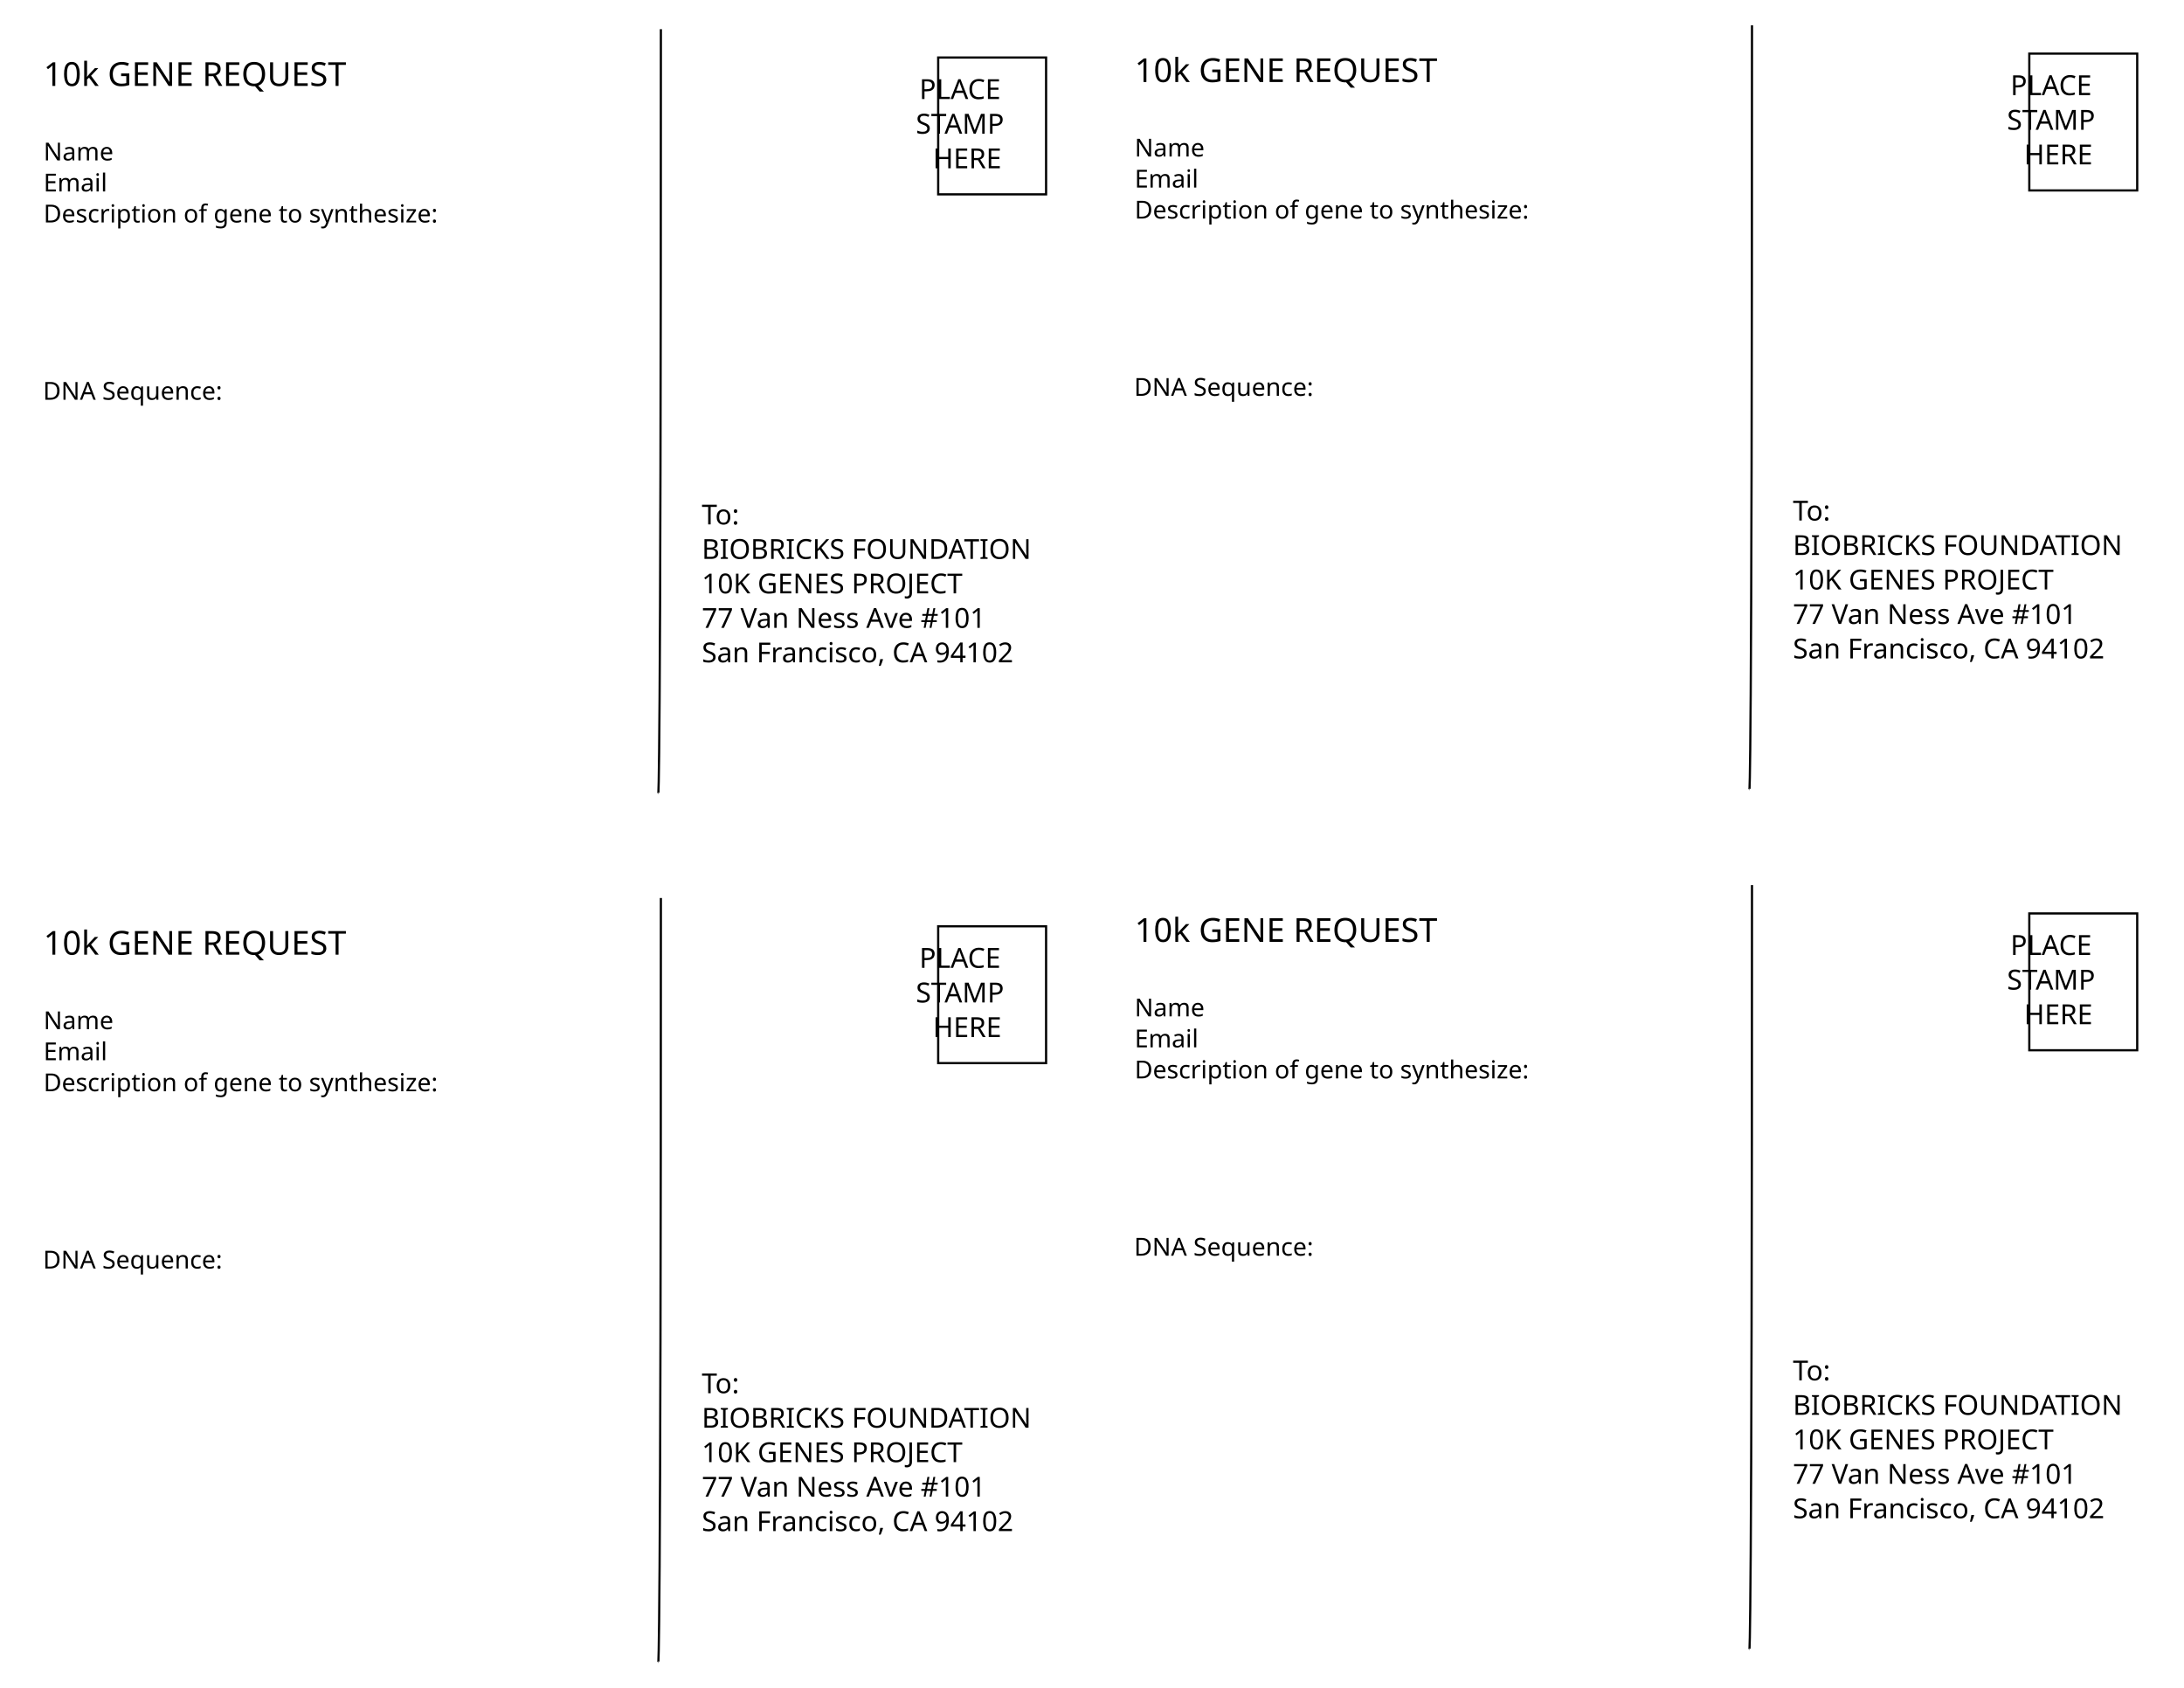
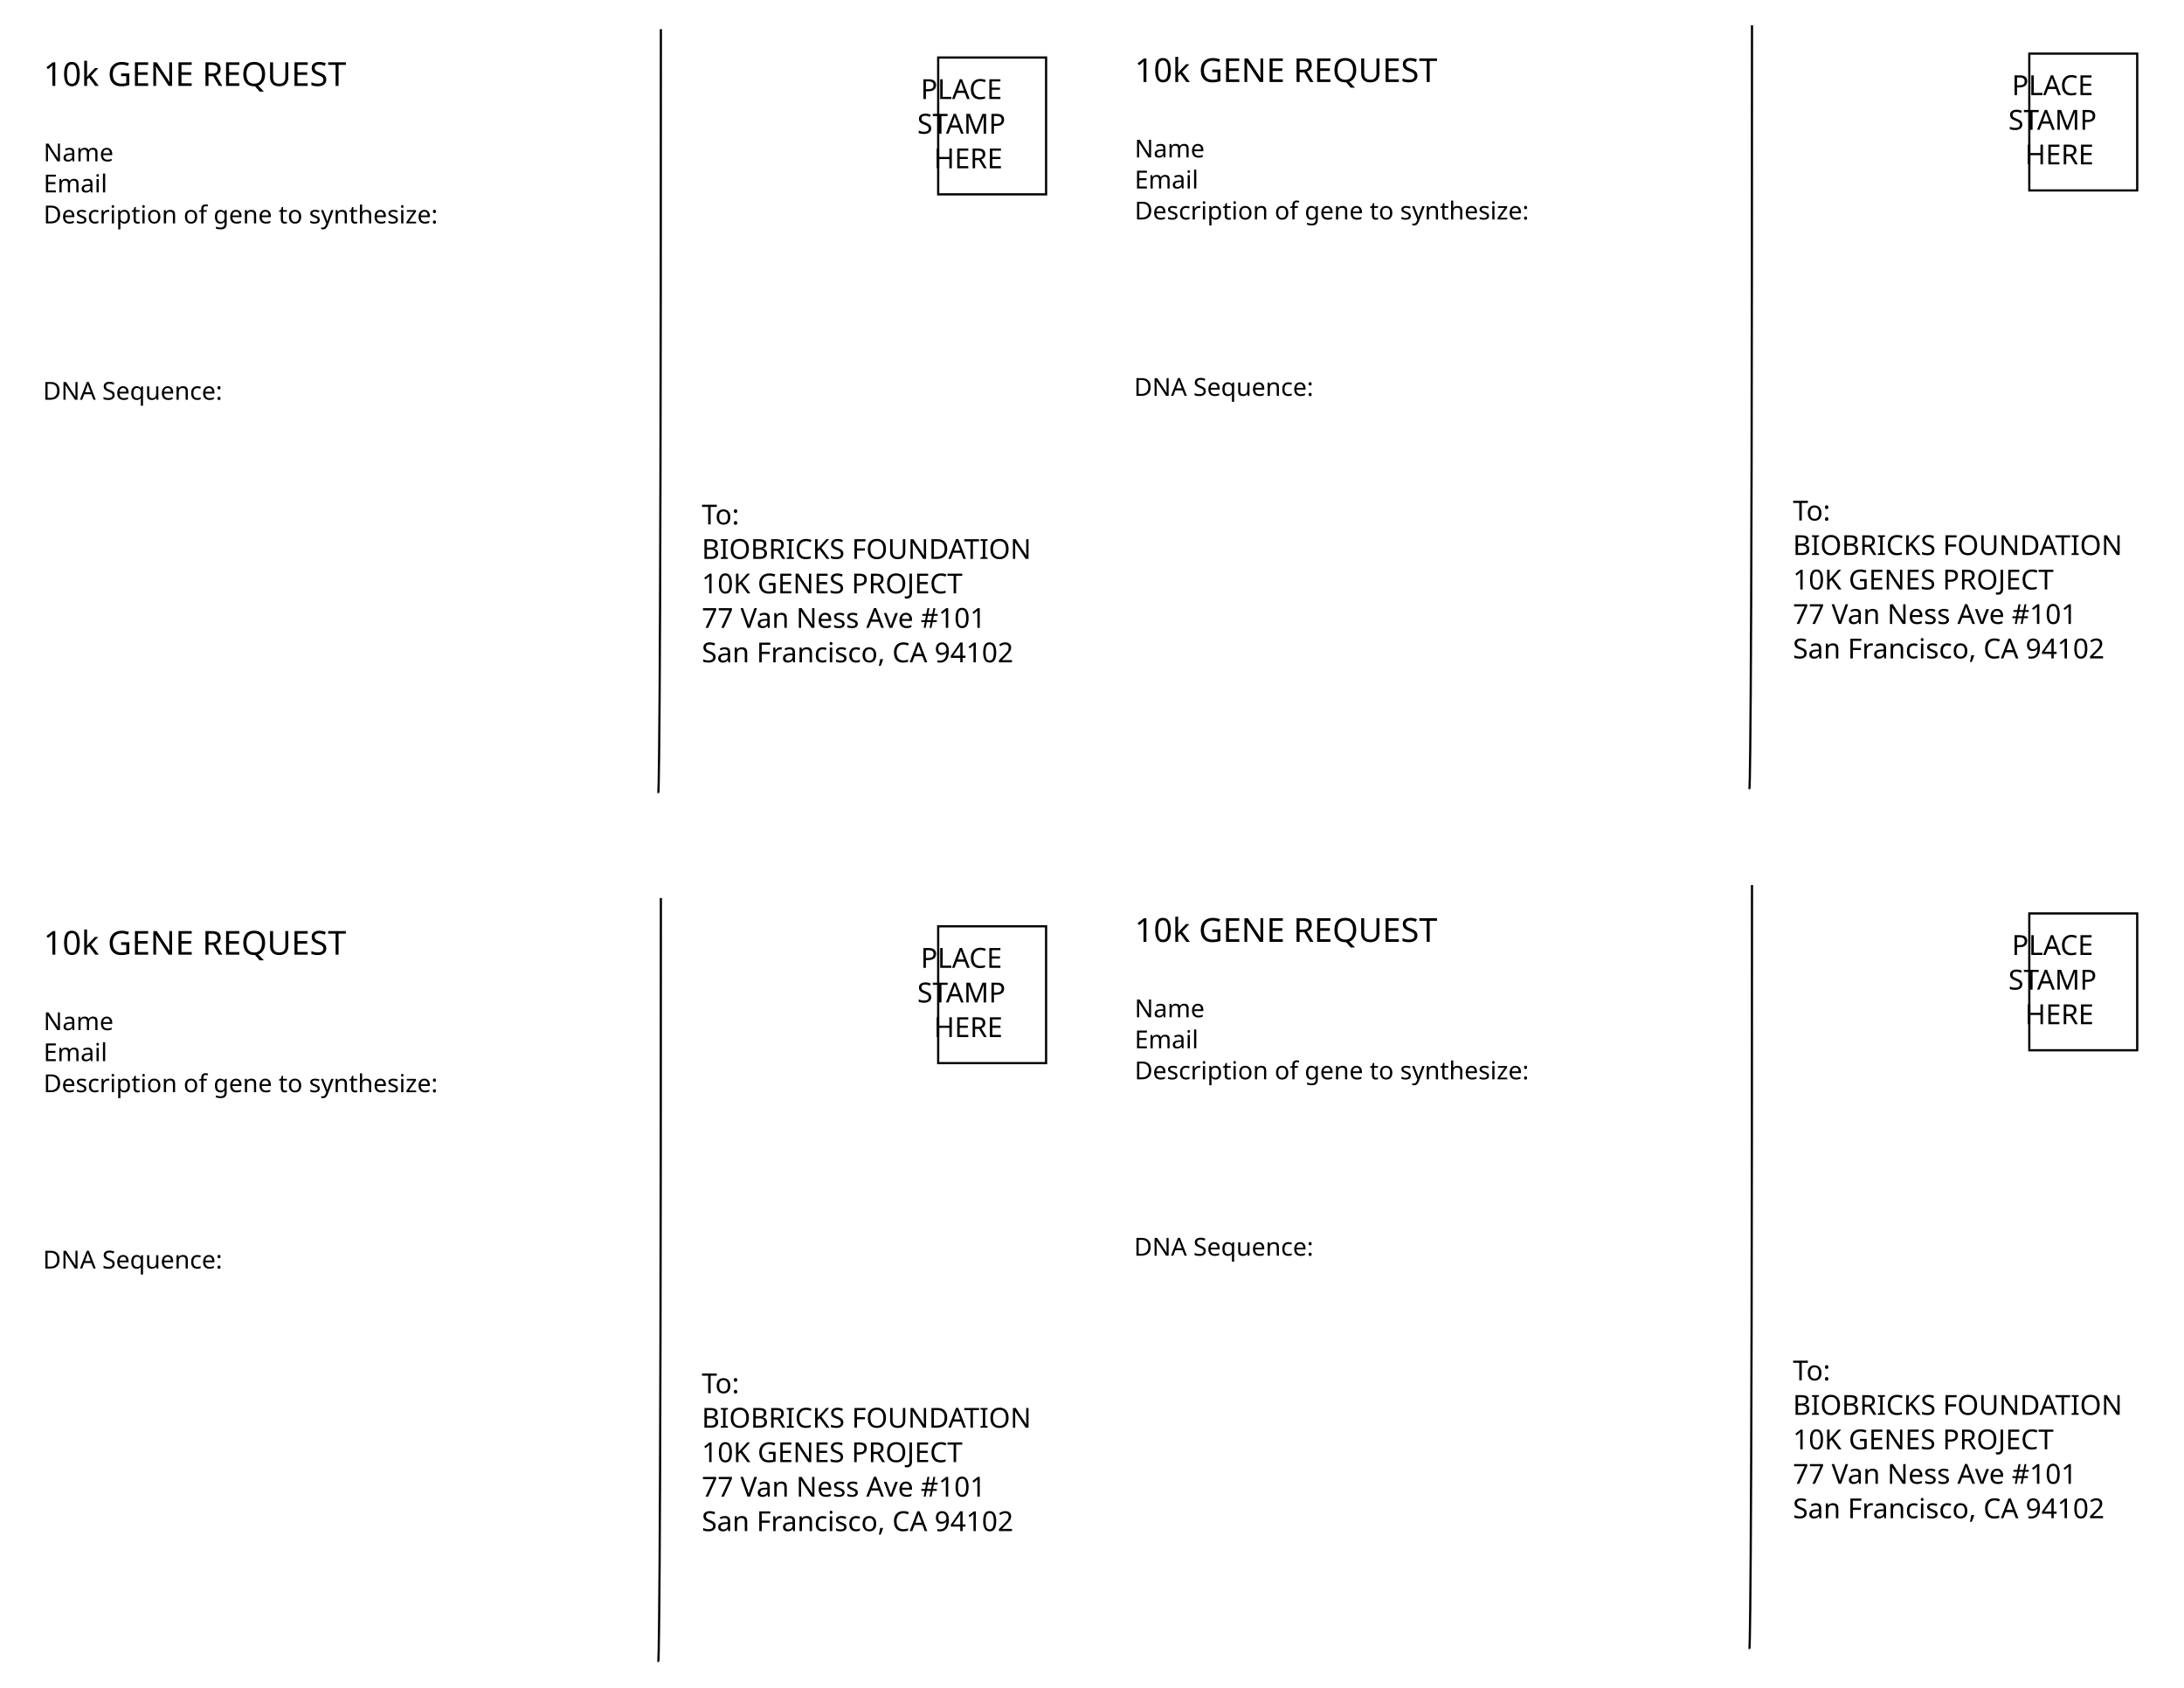
<svg xmlns="http://www.w3.org/2000/svg" width="11in" height="8.5in" viewBox="0 0 990 765" id="svg23005" version="1.1">
  <defs id="defs23007" />
  <g id="layer1" transform="translate(0,-287.3622)">
    <g id="g23628" transform="translate(-0.4091663,0)">
      <path id="path23557" d="m 299.984,694.364 c 0,346.377 -1.165,346.377 -1.165,346.377" style="fill:none;fill-rule:evenodd;stroke:#000000;stroke-width:1px;stroke-linecap:butt;stroke-linejoin:miter;stroke-opacity:1" />
      <rect y="707.197" x="425.686" height="62.015" width="48.913" id="rect23559" style="color:#000000;clip-rule:nonzero;display:inline;overflow:visible;visibility:visible;opacity:1;isolation:auto;mix-blend-mode:normal;color-interpolation:sRGB;color-interpolation-filters:linearRGB;solid-color:#000000;solid-opacity:1;fill:none;fill-opacity:1;fill-rule:nonzero;stroke:#000000;stroke-width:1px;stroke-linecap:butt;stroke-linejoin:miter;stroke-miterlimit:4;stroke-dasharray:none;stroke-dashoffset:0;stroke-opacity:1;color-rendering:auto;image-rendering:auto;shape-rendering:auto;text-rendering:auto;enable-background:accumulate" />
-       <text id="text23561" y="726.018" x="450.256" style="font-style:normal;font-weight:normal;font-size:12.557px;line-height:125%;font-family:sans-serif;letter-spacing:0px;word-spacing:0px;fill:#000000;fill-opacity:1;stroke:none;stroke-width:1px;stroke-linecap:butt;stroke-linejoin:miter;stroke-opacity:1" xml:space="preserve">
-         <tspan style="text-align:center;text-anchor:middle" y="726.018" x="450.256" id="tspan23563">PLACE</tspan>
-         <tspan style="text-align:center;text-anchor:middle" id="tspan23565" y="741.714" x="450.256">STAMP</tspan>
-         <tspan style="text-align:center;text-anchor:middle" id="tspan23567" y="757.41" x="450.256">HERE</tspan>
+       <text id="text23561" y="726.018" x="450.256" style="font-style:normal;font-weight:normal;line-height:0%;font-family:sans-serif;letter-spacing:0px;word-spacing:0px;fill:#000000;fill-opacity:1;stroke:none;stroke-width:1px;stroke-linecap:butt;stroke-linejoin:miter;stroke-opacity:1" xml:space="preserve">
+         <tspan style="font-size:12.557px;line-height:1.25;text-align:center;text-anchor:middle" y="726.018" x="450.256" id="tspan23563">PLACE</tspan>
+         <tspan style="font-size:12.557px;line-height:1.25;text-align:center;text-anchor:middle" id="tspan23565" y="741.714" x="450.256">STAMP</tspan>
+         <tspan style="font-size:12.557px;line-height:1.25;text-align:center;text-anchor:middle" id="tspan23567" y="757.41" x="450.256">HERE</tspan>
      </text>
-       <text id="text23569" y="918.812" x="318.516" style="font-style:normal;font-weight:normal;font-size:15px;line-height:125%;font-family:sans-serif;letter-spacing:0px;word-spacing:0px;fill:#000000;fill-opacity:1;stroke:none;stroke-width:1px;stroke-linecap:butt;stroke-linejoin:miter;stroke-opacity:1" xml:space="preserve">
-         <tspan style="font-size:12.5px" y="918.812" x="318.516" id="tspan23571">To:</tspan>
-         <tspan style="font-size:12.5px" id="tspan23579" y="934.437" x="318.516">BIOBRICKS FOUNDATION</tspan>
-         <tspan style="font-size:12.5px" id="tspan23573" y="950.062" x="318.516">10K GENES PROJECT</tspan>
-         <tspan style="font-size:12.5px" id="tspan23575" y="965.687" x="318.516">77 Van Ness Ave #101</tspan>
-         <tspan style="font-size:12.5px" id="tspan23577" y="981.312" x="318.516">San Francisco, CA 94102</tspan>
+       <text id="text23569" y="918.812" x="318.516" style="font-style:normal;font-weight:normal;line-height:0%;font-family:sans-serif;letter-spacing:0px;word-spacing:0px;fill:#000000;fill-opacity:1;stroke:none;stroke-width:1px;stroke-linecap:butt;stroke-linejoin:miter;stroke-opacity:1" xml:space="preserve">
+         <tspan style="font-size:12.5px;line-height:1.25" y="918.812" x="318.516" id="tspan23571">To:</tspan>
+         <tspan style="font-size:12.5px;line-height:1.25" id="tspan23579" y="934.437" x="318.516">BIOBRICKS FOUNDATION</tspan>
+         <tspan style="font-size:12.5px;line-height:1.25" id="tspan23573" y="950.062" x="318.516">10K GENES PROJECT</tspan>
+         <tspan style="font-size:12.5px;line-height:1.25" id="tspan23575" y="965.687" x="318.516">77 Van Ness Ave #101</tspan>
+         <tspan style="font-size:12.5px;line-height:1.25" id="tspan23577" y="981.312" x="318.516">San Francisco, CA 94102</tspan>
      </text>
-       <text id="text23581" y="720.072" x="20.136" style="font-style:normal;font-weight:normal;font-size:15px;line-height:125%;font-family:sans-serif;letter-spacing:0px;word-spacing:0px;fill:#000000;fill-opacity:1;stroke:none;stroke-width:1px;stroke-linecap:butt;stroke-linejoin:miter;stroke-opacity:1" xml:space="preserve">
-         <tspan y="720.072" x="20.136" id="tspan23583">10k GENE REQUEST</tspan>
-         <tspan id="tspan23585" y="738.822" x="20.136" />
-         <tspan style="font-size:11.25px" id="tspan23587" y="753.835" x="20.136">Name</tspan>
-         <tspan style="font-size:11.25px" id="tspan23589" y="767.897" x="20.136">Email</tspan>
-         <tspan style="font-size:11.25px" id="tspan23597" y="781.96" x="20.136">Description of gene to synthesize:</tspan>
-         <tspan style="font-size:11.25px" id="tspan23591" y="796.022" x="20.136" />
+       <text id="text23581" y="720.072" x="20.136" style="font-style:normal;font-weight:normal;line-height:0%;font-family:sans-serif;letter-spacing:0px;word-spacing:0px;fill:#000000;fill-opacity:1;stroke:none;stroke-width:1px;stroke-linecap:butt;stroke-linejoin:miter;stroke-opacity:1" xml:space="preserve">
+         <tspan y="720.072" x="20.136" id="tspan23583" style="font-size:15px;line-height:1.25">10k GENE REQUEST</tspan>
+         <tspan id="tspan23585" y="738.822" x="20.136" style="font-size:15px;line-height:1.25"> </tspan>
+         <tspan style="font-size:11.25px;line-height:1.25" id="tspan23587" y="754.255" x="20.136">Name</tspan>
+         <tspan style="font-size:11.25px;line-height:1.25" id="tspan23589" y="768.317" x="20.136">Email</tspan>
+         <tspan style="font-size:11.25px;line-height:1.25" id="tspan23597" y="782.38" x="20.136">Description of gene to synthesize:</tspan>
+         <tspan style="font-size:11.25px;line-height:1.25" id="tspan23591" y="796.442" x="20.136"> </tspan>
      </text>
-       <text id="text23593" y="862.306" x="19.874" style="font-style:normal;font-weight:normal;font-size:15px;line-height:125%;font-family:sans-serif;letter-spacing:0px;word-spacing:0px;fill:#000000;fill-opacity:1;stroke:none;stroke-width:1px;stroke-linecap:butt;stroke-linejoin:miter;stroke-opacity:1" xml:space="preserve">
-         <tspan style="font-size:11.25px" y="862.306" x="19.874" id="tspan23595">DNA Sequence:</tspan>
+       <text id="text23593" y="862.306" x="19.874" style="font-style:normal;font-weight:normal;line-height:0%;font-family:sans-serif;letter-spacing:0px;word-spacing:0px;fill:#000000;fill-opacity:1;stroke:none;stroke-width:1px;stroke-linecap:butt;stroke-linejoin:miter;stroke-opacity:1" xml:space="preserve">
+         <tspan style="font-size:11.25px;line-height:1.25" y="862.306" x="19.874" id="tspan23595">DNA Sequence:</tspan>
      </text>
    </g>
    <g id="g23835" transform="translate(8,0)">
      <path id="path23557-5" d="m 786.174,688.538 c 0,346.377 -1.165,346.377 -1.165,346.377" style="fill:none;fill-rule:evenodd;stroke:#000000;stroke-width:1px;stroke-linecap:butt;stroke-linejoin:miter;stroke-opacity:1" />
      <rect y="701.371" x="911.876" height="62.015" width="48.913" id="rect23559-6" style="color:#000000;clip-rule:nonzero;display:inline;overflow:visible;visibility:visible;opacity:1;isolation:auto;mix-blend-mode:normal;color-interpolation:sRGB;color-interpolation-filters:linearRGB;solid-color:#000000;solid-opacity:1;fill:none;fill-opacity:1;fill-rule:nonzero;stroke:#000000;stroke-width:1px;stroke-linecap:butt;stroke-linejoin:miter;stroke-miterlimit:4;stroke-dasharray:none;stroke-dashoffset:0;stroke-opacity:1;color-rendering:auto;image-rendering:auto;shape-rendering:auto;text-rendering:auto;enable-background:accumulate" />
-       <text id="text23561-9" y="720.192" x="936.446" style="font-style:normal;font-weight:normal;font-size:12.557px;line-height:125%;font-family:sans-serif;letter-spacing:0px;word-spacing:0px;fill:#000000;fill-opacity:1;stroke:none;stroke-width:1px;stroke-linecap:butt;stroke-linejoin:miter;stroke-opacity:1" xml:space="preserve">
-         <tspan style="text-align:center;text-anchor:middle" y="720.192" x="936.446" id="tspan23563-3">PLACE</tspan>
-         <tspan style="text-align:center;text-anchor:middle" id="tspan23565-5" y="735.888" x="936.446">STAMP</tspan>
-         <tspan style="text-align:center;text-anchor:middle" id="tspan23567-0" y="751.584" x="936.446">HERE</tspan>
+       <text id="text23561-9" y="720.192" x="936.446" style="font-style:normal;font-weight:normal;line-height:0%;font-family:sans-serif;letter-spacing:0px;word-spacing:0px;fill:#000000;fill-opacity:1;stroke:none;stroke-width:1px;stroke-linecap:butt;stroke-linejoin:miter;stroke-opacity:1" xml:space="preserve">
+         <tspan style="font-size:12.557px;line-height:1.25;text-align:center;text-anchor:middle" y="720.192" x="936.446" id="tspan23563-3">PLACE</tspan>
+         <tspan style="font-size:12.557px;line-height:1.25;text-align:center;text-anchor:middle" id="tspan23565-5" y="735.888" x="936.446">STAMP</tspan>
+         <tspan style="font-size:12.557px;line-height:1.25;text-align:center;text-anchor:middle" id="tspan23567-0" y="751.584" x="936.446">HERE</tspan>
      </text>
-       <text id="text23569-4" y="912.986" x="804.706" style="font-style:normal;font-weight:normal;font-size:15px;line-height:125%;font-family:sans-serif;letter-spacing:0px;word-spacing:0px;fill:#000000;fill-opacity:1;stroke:none;stroke-width:1px;stroke-linecap:butt;stroke-linejoin:miter;stroke-opacity:1" xml:space="preserve">
-         <tspan style="font-size:12.5px" y="912.986" x="804.706" id="tspan23571-4">To:</tspan>
-         <tspan style="font-size:12.5px" id="tspan23579-9" y="928.611" x="804.706">BIOBRICKS FOUNDATION</tspan>
-         <tspan style="font-size:12.5px" id="tspan23573-3" y="944.236" x="804.706">10K GENES PROJECT</tspan>
-         <tspan style="font-size:12.5px" id="tspan23575-7" y="959.861" x="804.706">77 Van Ness Ave #101</tspan>
-         <tspan style="font-size:12.5px" id="tspan23577-7" y="975.486" x="804.706">San Francisco, CA 94102</tspan>
+       <text id="text23569-4" y="912.986" x="804.706" style="font-style:normal;font-weight:normal;line-height:0%;font-family:sans-serif;letter-spacing:0px;word-spacing:0px;fill:#000000;fill-opacity:1;stroke:none;stroke-width:1px;stroke-linecap:butt;stroke-linejoin:miter;stroke-opacity:1" xml:space="preserve">
+         <tspan style="font-size:12.5px;line-height:1.25" y="912.986" x="804.706" id="tspan23571-4">To:</tspan>
+         <tspan style="font-size:12.5px;line-height:1.25" id="tspan23579-9" y="928.611" x="804.706">BIOBRICKS FOUNDATION</tspan>
+         <tspan style="font-size:12.5px;line-height:1.25" id="tspan23573-3" y="944.236" x="804.706">10K GENES PROJECT</tspan>
+         <tspan style="font-size:12.5px;line-height:1.25" id="tspan23575-7" y="959.861" x="804.706">77 Van Ness Ave #101</tspan>
+         <tspan style="font-size:12.5px;line-height:1.25" id="tspan23577-7" y="975.486" x="804.706">San Francisco, CA 94102</tspan>
      </text>
-       <text id="text23581-1" y="714.246" x="506.326" style="font-style:normal;font-weight:normal;font-size:15px;line-height:125%;font-family:sans-serif;letter-spacing:0px;word-spacing:0px;fill:#000000;fill-opacity:1;stroke:none;stroke-width:1px;stroke-linecap:butt;stroke-linejoin:miter;stroke-opacity:1" xml:space="preserve">
-         <tspan y="714.246" x="506.326" id="tspan23583-5">10k GENE REQUEST</tspan>
-         <tspan id="tspan23585-6" y="732.996" x="506.326" />
-         <tspan style="font-size:11.25px" id="tspan23587-9" y="748.009" x="506.326">Name</tspan>
-         <tspan style="font-size:11.25px" id="tspan23589-3" y="762.071" x="506.326">Email</tspan>
-         <tspan style="font-size:11.25px" id="tspan23597-8" y="776.134" x="506.326">Description of gene to synthesize:</tspan>
-         <tspan style="font-size:11.25px" id="tspan23591-0" y="790.196" x="506.326" />
+       <text id="text23581-1" y="714.246" x="506.326" style="font-style:normal;font-weight:normal;line-height:0%;font-family:sans-serif;letter-spacing:0px;word-spacing:0px;fill:#000000;fill-opacity:1;stroke:none;stroke-width:1px;stroke-linecap:butt;stroke-linejoin:miter;stroke-opacity:1" xml:space="preserve">
+         <tspan y="714.246" x="506.326" id="tspan23583-5" style="font-size:15px;line-height:1.25">10k GENE REQUEST</tspan>
+         <tspan id="tspan23585-6" y="732.996" x="506.326" style="font-size:15px;line-height:1.25"> </tspan>
+         <tspan style="font-size:11.25px;line-height:1.25" id="tspan23587-9" y="748.428" x="506.326">Name</tspan>
+         <tspan style="font-size:11.25px;line-height:1.25" id="tspan23589-3" y="762.491" x="506.326">Email</tspan>
+         <tspan style="font-size:11.25px;line-height:1.25" id="tspan23597-8" y="776.553" x="506.326">Description of gene to synthesize:</tspan>
+         <tspan style="font-size:11.25px;line-height:1.25" id="tspan23591-0" y="790.616" x="506.326"> </tspan>
      </text>
-       <text id="text23593-7" y="856.48" x="506.064" style="font-style:normal;font-weight:normal;font-size:15px;line-height:125%;font-family:sans-serif;letter-spacing:0px;word-spacing:0px;fill:#000000;fill-opacity:1;stroke:none;stroke-width:1px;stroke-linecap:butt;stroke-linejoin:miter;stroke-opacity:1" xml:space="preserve">
-         <tspan style="font-size:11.25px" y="856.48" x="506.064" id="tspan23595-8">DNA Sequence:</tspan>
+       <text id="text23593-7" y="856.48" x="506.064" style="font-style:normal;font-weight:normal;line-height:0%;font-family:sans-serif;letter-spacing:0px;word-spacing:0px;fill:#000000;fill-opacity:1;stroke:none;stroke-width:1px;stroke-linecap:butt;stroke-linejoin:miter;stroke-opacity:1" xml:space="preserve">
+         <tspan style="font-size:11.25px;line-height:1.25" y="856.48" x="506.064" id="tspan23595-8">DNA Sequence:</tspan>
      </text>
    </g>
    <g id="g23789">
      <path id="path23557-6" d="m 299.575,300.601 c 0,346.377 -1.165,346.377 -1.165,346.377" style="fill:none;fill-rule:evenodd;stroke:#000000;stroke-width:1px;stroke-linecap:butt;stroke-linejoin:miter;stroke-opacity:1" />
      <rect y="313.434" x="425.277" height="62.015" width="48.913" id="rect23559-5" style="color:#000000;clip-rule:nonzero;display:inline;overflow:visible;visibility:visible;opacity:1;isolation:auto;mix-blend-mode:normal;color-interpolation:sRGB;color-interpolation-filters:linearRGB;solid-color:#000000;solid-opacity:1;fill:none;fill-opacity:1;fill-rule:nonzero;stroke:#000000;stroke-width:1px;stroke-linecap:butt;stroke-linejoin:miter;stroke-miterlimit:4;stroke-dasharray:none;stroke-dashoffset:0;stroke-opacity:1;color-rendering:auto;image-rendering:auto;shape-rendering:auto;text-rendering:auto;enable-background:accumulate" />
-       <text id="text23561-5" y="332.254" x="449.847" style="font-style:normal;font-weight:normal;font-size:12.557px;line-height:125%;font-family:sans-serif;letter-spacing:0px;word-spacing:0px;fill:#000000;fill-opacity:1;stroke:none;stroke-width:1px;stroke-linecap:butt;stroke-linejoin:miter;stroke-opacity:1" xml:space="preserve">
-         <tspan style="text-align:center;text-anchor:middle" y="332.254" x="449.847" id="tspan23563-8">PLACE</tspan>
-         <tspan style="text-align:center;text-anchor:middle" id="tspan23565-3" y="347.95" x="449.847">STAMP</tspan>
-         <tspan style="text-align:center;text-anchor:middle" id="tspan23567-5" y="363.647" x="449.847">HERE</tspan>
+       <text id="text23561-5" y="332.254" x="449.847" style="font-style:normal;font-weight:normal;line-height:0%;font-family:sans-serif;letter-spacing:0px;word-spacing:0px;fill:#000000;fill-opacity:1;stroke:none;stroke-width:1px;stroke-linecap:butt;stroke-linejoin:miter;stroke-opacity:1" xml:space="preserve">
+         <tspan style="font-size:12.557px;line-height:1.25;text-align:center;text-anchor:middle" y="332.254" x="449.847" id="tspan23563-8">PLACE</tspan>
+         <tspan style="font-size:12.557px;line-height:1.25;text-align:center;text-anchor:middle" id="tspan23565-3" y="347.95" x="449.847">STAMP</tspan>
+         <tspan style="font-size:12.557px;line-height:1.25;text-align:center;text-anchor:middle" id="tspan23567-5" y="363.647" x="449.847">HERE</tspan>
      </text>
-       <text id="text23569-7" y="525.048" x="318.107" style="font-style:normal;font-weight:normal;font-size:15px;line-height:125%;font-family:sans-serif;letter-spacing:0px;word-spacing:0px;fill:#000000;fill-opacity:1;stroke:none;stroke-width:1px;stroke-linecap:butt;stroke-linejoin:miter;stroke-opacity:1" xml:space="preserve">
-         <tspan style="font-size:12.5px" y="525.048" x="318.107" id="tspan23571-9">To:</tspan>
-         <tspan style="font-size:12.5px" id="tspan23579-1" y="540.673" x="318.107">BIOBRICKS FOUNDATION</tspan>
-         <tspan style="font-size:12.5px" id="tspan23573-34" y="556.298" x="318.107">10K GENES PROJECT</tspan>
-         <tspan style="font-size:12.5px" id="tspan23575-74" y="571.923" x="318.107">77 Van Ness Ave #101</tspan>
-         <tspan style="font-size:12.5px" id="tspan23577-9" y="587.548" x="318.107">San Francisco, CA 94102</tspan>
+       <text id="text23569-7" y="525.048" x="318.107" style="font-style:normal;font-weight:normal;line-height:0%;font-family:sans-serif;letter-spacing:0px;word-spacing:0px;fill:#000000;fill-opacity:1;stroke:none;stroke-width:1px;stroke-linecap:butt;stroke-linejoin:miter;stroke-opacity:1" xml:space="preserve">
+         <tspan style="font-size:12.5px;line-height:1.25" y="525.048" x="318.107" id="tspan23571-9">To:</tspan>
+         <tspan style="font-size:12.5px;line-height:1.25" id="tspan23579-1" y="540.673" x="318.107">BIOBRICKS FOUNDATION</tspan>
+         <tspan style="font-size:12.5px;line-height:1.25" id="tspan23573-34" y="556.298" x="318.107">10K GENES PROJECT</tspan>
+         <tspan style="font-size:12.5px;line-height:1.25" id="tspan23575-74" y="571.923" x="318.107">77 Van Ness Ave #101</tspan>
+         <tspan style="font-size:12.5px;line-height:1.25" id="tspan23577-9" y="587.548" x="318.107">San Francisco, CA 94102</tspan>
      </text>
-       <text id="text23581-4" y="326.309" x="19.727" style="font-style:normal;font-weight:normal;font-size:15px;line-height:125%;font-family:sans-serif;letter-spacing:0px;word-spacing:0px;fill:#000000;fill-opacity:1;stroke:none;stroke-width:1px;stroke-linecap:butt;stroke-linejoin:miter;stroke-opacity:1" xml:space="preserve">
-         <tspan y="326.309" x="19.727" id="tspan23583-4">10k GENE REQUEST</tspan>
-         <tspan id="tspan23585-68" y="345.059" x="19.727" />
-         <tspan style="font-size:11.25px" id="tspan23587-5" y="360.071" x="19.727">Name</tspan>
-         <tspan style="font-size:11.25px" id="tspan23589-9" y="374.133" x="19.727">Email</tspan>
-         <tspan style="font-size:11.25px" id="tspan23597-85" y="388.196" x="19.727">Description of gene to synthesize:</tspan>
-         <tspan style="font-size:11.25px" id="tspan23591-2" y="402.258" x="19.727" />
+       <text id="text23581-4" y="326.309" x="19.727" style="font-style:normal;font-weight:normal;line-height:0%;font-family:sans-serif;letter-spacing:0px;word-spacing:0px;fill:#000000;fill-opacity:1;stroke:none;stroke-width:1px;stroke-linecap:butt;stroke-linejoin:miter;stroke-opacity:1" xml:space="preserve">
+         <tspan y="326.309" x="19.727" id="tspan23583-4" style="font-size:15px;line-height:1.25">10k GENE REQUEST</tspan>
+         <tspan id="tspan23585-68" y="345.059" x="19.727" style="font-size:15px;line-height:1.25"> </tspan>
+         <tspan style="font-size:11.25px;line-height:1.25" id="tspan23587-5" y="360.491" x="19.727">Name</tspan>
+         <tspan style="font-size:11.25px;line-height:1.25" id="tspan23589-9" y="374.553" x="19.727">Email</tspan>
+         <tspan style="font-size:11.25px;line-height:1.25" id="tspan23597-85" y="388.616" x="19.727">Description of gene to synthesize:</tspan>
+         <tspan style="font-size:11.25px;line-height:1.25" id="tspan23591-2" y="402.678" x="19.727"> </tspan>
      </text>
-       <text id="text23593-3" y="468.542" x="19.465" style="font-style:normal;font-weight:normal;font-size:15px;line-height:125%;font-family:sans-serif;letter-spacing:0px;word-spacing:0px;fill:#000000;fill-opacity:1;stroke:none;stroke-width:1px;stroke-linecap:butt;stroke-linejoin:miter;stroke-opacity:1" xml:space="preserve">
-         <tspan style="font-size:11.25px" y="468.542" x="19.465" id="tspan23595-1">DNA Sequence:</tspan>
+       <text id="text23593-3" y="468.542" x="19.465" style="font-style:normal;font-weight:normal;line-height:0%;font-family:sans-serif;letter-spacing:0px;word-spacing:0px;fill:#000000;fill-opacity:1;stroke:none;stroke-width:1px;stroke-linecap:butt;stroke-linejoin:miter;stroke-opacity:1" xml:space="preserve">
+         <tspan style="font-size:11.25px;line-height:1.25" y="468.542" x="19.465" id="tspan23595-1">DNA Sequence:</tspan>
      </text>
    </g>
    <g id="g23812" transform="translate(7.971832,0)">
      <path id="path23557-1" d="m 786.202,298.829 c 0,346.377 -1.165,346.377 -1.165,346.377" style="fill:none;fill-rule:evenodd;stroke:#000000;stroke-width:1px;stroke-linecap:butt;stroke-linejoin:miter;stroke-opacity:1" />
      <rect y="311.662" x="911.904" height="62.015" width="48.913" id="rect23559-9" style="color:#000000;clip-rule:nonzero;display:inline;overflow:visible;visibility:visible;opacity:1;isolation:auto;mix-blend-mode:normal;color-interpolation:sRGB;color-interpolation-filters:linearRGB;solid-color:#000000;solid-opacity:1;fill:none;fill-opacity:1;fill-rule:nonzero;stroke:#000000;stroke-width:1px;stroke-linecap:butt;stroke-linejoin:miter;stroke-miterlimit:4;stroke-dasharray:none;stroke-dashoffset:0;stroke-opacity:1;color-rendering:auto;image-rendering:auto;shape-rendering:auto;text-rendering:auto;enable-background:accumulate" />
-       <text id="text23561-1" y="330.482" x="936.475" style="font-style:normal;font-weight:normal;font-size:12.557px;line-height:125%;font-family:sans-serif;letter-spacing:0px;word-spacing:0px;fill:#000000;fill-opacity:1;stroke:none;stroke-width:1px;stroke-linecap:butt;stroke-linejoin:miter;stroke-opacity:1" xml:space="preserve">
-         <tspan style="text-align:center;text-anchor:middle" y="330.482" x="936.475" id="tspan23563-36">PLACE</tspan>
-         <tspan style="text-align:center;text-anchor:middle" id="tspan23565-9" y="346.179" x="936.475">STAMP</tspan>
-         <tspan style="text-align:center;text-anchor:middle" id="tspan23567-1" y="361.875" x="936.475">HERE</tspan>
+       <text id="text23561-1" y="330.482" x="936.475" style="font-style:normal;font-weight:normal;line-height:0%;font-family:sans-serif;letter-spacing:0px;word-spacing:0px;fill:#000000;fill-opacity:1;stroke:none;stroke-width:1px;stroke-linecap:butt;stroke-linejoin:miter;stroke-opacity:1" xml:space="preserve">
+         <tspan style="font-size:12.557px;line-height:1.25;text-align:center;text-anchor:middle" y="330.482" x="936.475" id="tspan23563-36">PLACE</tspan>
+         <tspan style="font-size:12.557px;line-height:1.25;text-align:center;text-anchor:middle" id="tspan23565-9" y="346.179" x="936.475">STAMP</tspan>
+         <tspan style="font-size:12.557px;line-height:1.25;text-align:center;text-anchor:middle" id="tspan23567-1" y="361.875" x="936.475">HERE</tspan>
      </text>
-       <text id="text23569-3" y="523.277" x="804.735" style="font-style:normal;font-weight:normal;font-size:15px;line-height:125%;font-family:sans-serif;letter-spacing:0px;word-spacing:0px;fill:#000000;fill-opacity:1;stroke:none;stroke-width:1px;stroke-linecap:butt;stroke-linejoin:miter;stroke-opacity:1" xml:space="preserve">
-         <tspan style="font-size:12.5px" y="523.277" x="804.735" id="tspan23571-49">To:</tspan>
-         <tspan style="font-size:12.5px" id="tspan23579-8" y="538.902" x="804.735">BIOBRICKS FOUNDATION</tspan>
-         <tspan style="font-size:12.5px" id="tspan23573-1" y="554.527" x="804.735">10K GENES PROJECT</tspan>
-         <tspan style="font-size:12.5px" id="tspan23575-79" y="570.152" x="804.735">77 Van Ness Ave #101</tspan>
-         <tspan style="font-size:12.5px" id="tspan23577-3" y="585.777" x="804.735">San Francisco, CA 94102</tspan>
+       <text id="text23569-3" y="523.277" x="804.735" style="font-style:normal;font-weight:normal;line-height:0%;font-family:sans-serif;letter-spacing:0px;word-spacing:0px;fill:#000000;fill-opacity:1;stroke:none;stroke-width:1px;stroke-linecap:butt;stroke-linejoin:miter;stroke-opacity:1" xml:space="preserve">
+         <tspan style="font-size:12.5px;line-height:1.25" y="523.277" x="804.735" id="tspan23571-49">To:</tspan>
+         <tspan style="font-size:12.5px;line-height:1.25" id="tspan23579-8" y="538.902" x="804.735">BIOBRICKS FOUNDATION</tspan>
+         <tspan style="font-size:12.5px;line-height:1.25" id="tspan23573-1" y="554.527" x="804.735">10K GENES PROJECT</tspan>
+         <tspan style="font-size:12.5px;line-height:1.25" id="tspan23575-79" y="570.152" x="804.735">77 Van Ness Ave #101</tspan>
+         <tspan style="font-size:12.5px;line-height:1.25" id="tspan23577-3" y="585.777" x="804.735">San Francisco, CA 94102</tspan>
      </text>
-       <text id="text23581-0" y="324.537" x="506.354" style="font-style:normal;font-weight:normal;font-size:15px;line-height:125%;font-family:sans-serif;letter-spacing:0px;word-spacing:0px;fill:#000000;fill-opacity:1;stroke:none;stroke-width:1px;stroke-linecap:butt;stroke-linejoin:miter;stroke-opacity:1" xml:space="preserve">
-         <tspan y="324.537" x="506.354" id="tspan23583-3">10k GENE REQUEST</tspan>
-         <tspan id="tspan23585-2" y="343.287" x="506.354" />
-         <tspan style="font-size:11.25px" id="tspan23587-6" y="358.299" x="506.354">Name</tspan>
-         <tspan style="font-size:11.25px" id="tspan23589-5" y="372.362" x="506.354">Email</tspan>
-         <tspan style="font-size:11.25px" id="tspan23597-9" y="386.424" x="506.354">Description of gene to synthesize:</tspan>
-         <tspan style="font-size:11.25px" id="tspan23591-23" y="400.487" x="506.354" />
+       <text id="text23581-0" y="324.537" x="506.354" style="font-style:normal;font-weight:normal;line-height:0%;font-family:sans-serif;letter-spacing:0px;word-spacing:0px;fill:#000000;fill-opacity:1;stroke:none;stroke-width:1px;stroke-linecap:butt;stroke-linejoin:miter;stroke-opacity:1" xml:space="preserve">
+         <tspan y="324.537" x="506.354" id="tspan23583-3" style="font-size:15px;line-height:1.25">10k GENE REQUEST</tspan>
+         <tspan id="tspan23585-2" y="343.287" x="506.354" style="font-size:15px;line-height:1.25"> </tspan>
+         <tspan style="font-size:11.25px;line-height:1.25" id="tspan23587-6" y="358.719" x="506.354">Name</tspan>
+         <tspan style="font-size:11.25px;line-height:1.25" id="tspan23589-5" y="372.782" x="506.354">Email</tspan>
+         <tspan style="font-size:11.25px;line-height:1.25" id="tspan23597-9" y="386.844" x="506.354">Description of gene to synthesize:</tspan>
+         <tspan style="font-size:11.25px;line-height:1.25" id="tspan23591-23" y="400.907" x="506.354"> </tspan>
      </text>
-       <text id="text23593-78" y="466.771" x="506.093" style="font-style:normal;font-weight:normal;font-size:15px;line-height:125%;font-family:sans-serif;letter-spacing:0px;word-spacing:0px;fill:#000000;fill-opacity:1;stroke:none;stroke-width:1px;stroke-linecap:butt;stroke-linejoin:miter;stroke-opacity:1" xml:space="preserve">
-         <tspan style="font-size:11.25px" y="466.771" x="506.093" id="tspan23595-4">DNA Sequence:</tspan>
+       <text id="text23593-78" y="466.771" x="506.093" style="font-style:normal;font-weight:normal;line-height:0%;font-family:sans-serif;letter-spacing:0px;word-spacing:0px;fill:#000000;fill-opacity:1;stroke:none;stroke-width:1px;stroke-linecap:butt;stroke-linejoin:miter;stroke-opacity:1" xml:space="preserve">
+         <tspan style="font-size:11.25px;line-height:1.25" y="466.771" x="506.093" id="tspan23595-4">DNA Sequence:</tspan>
      </text>
    </g>
  </g>
</svg>
